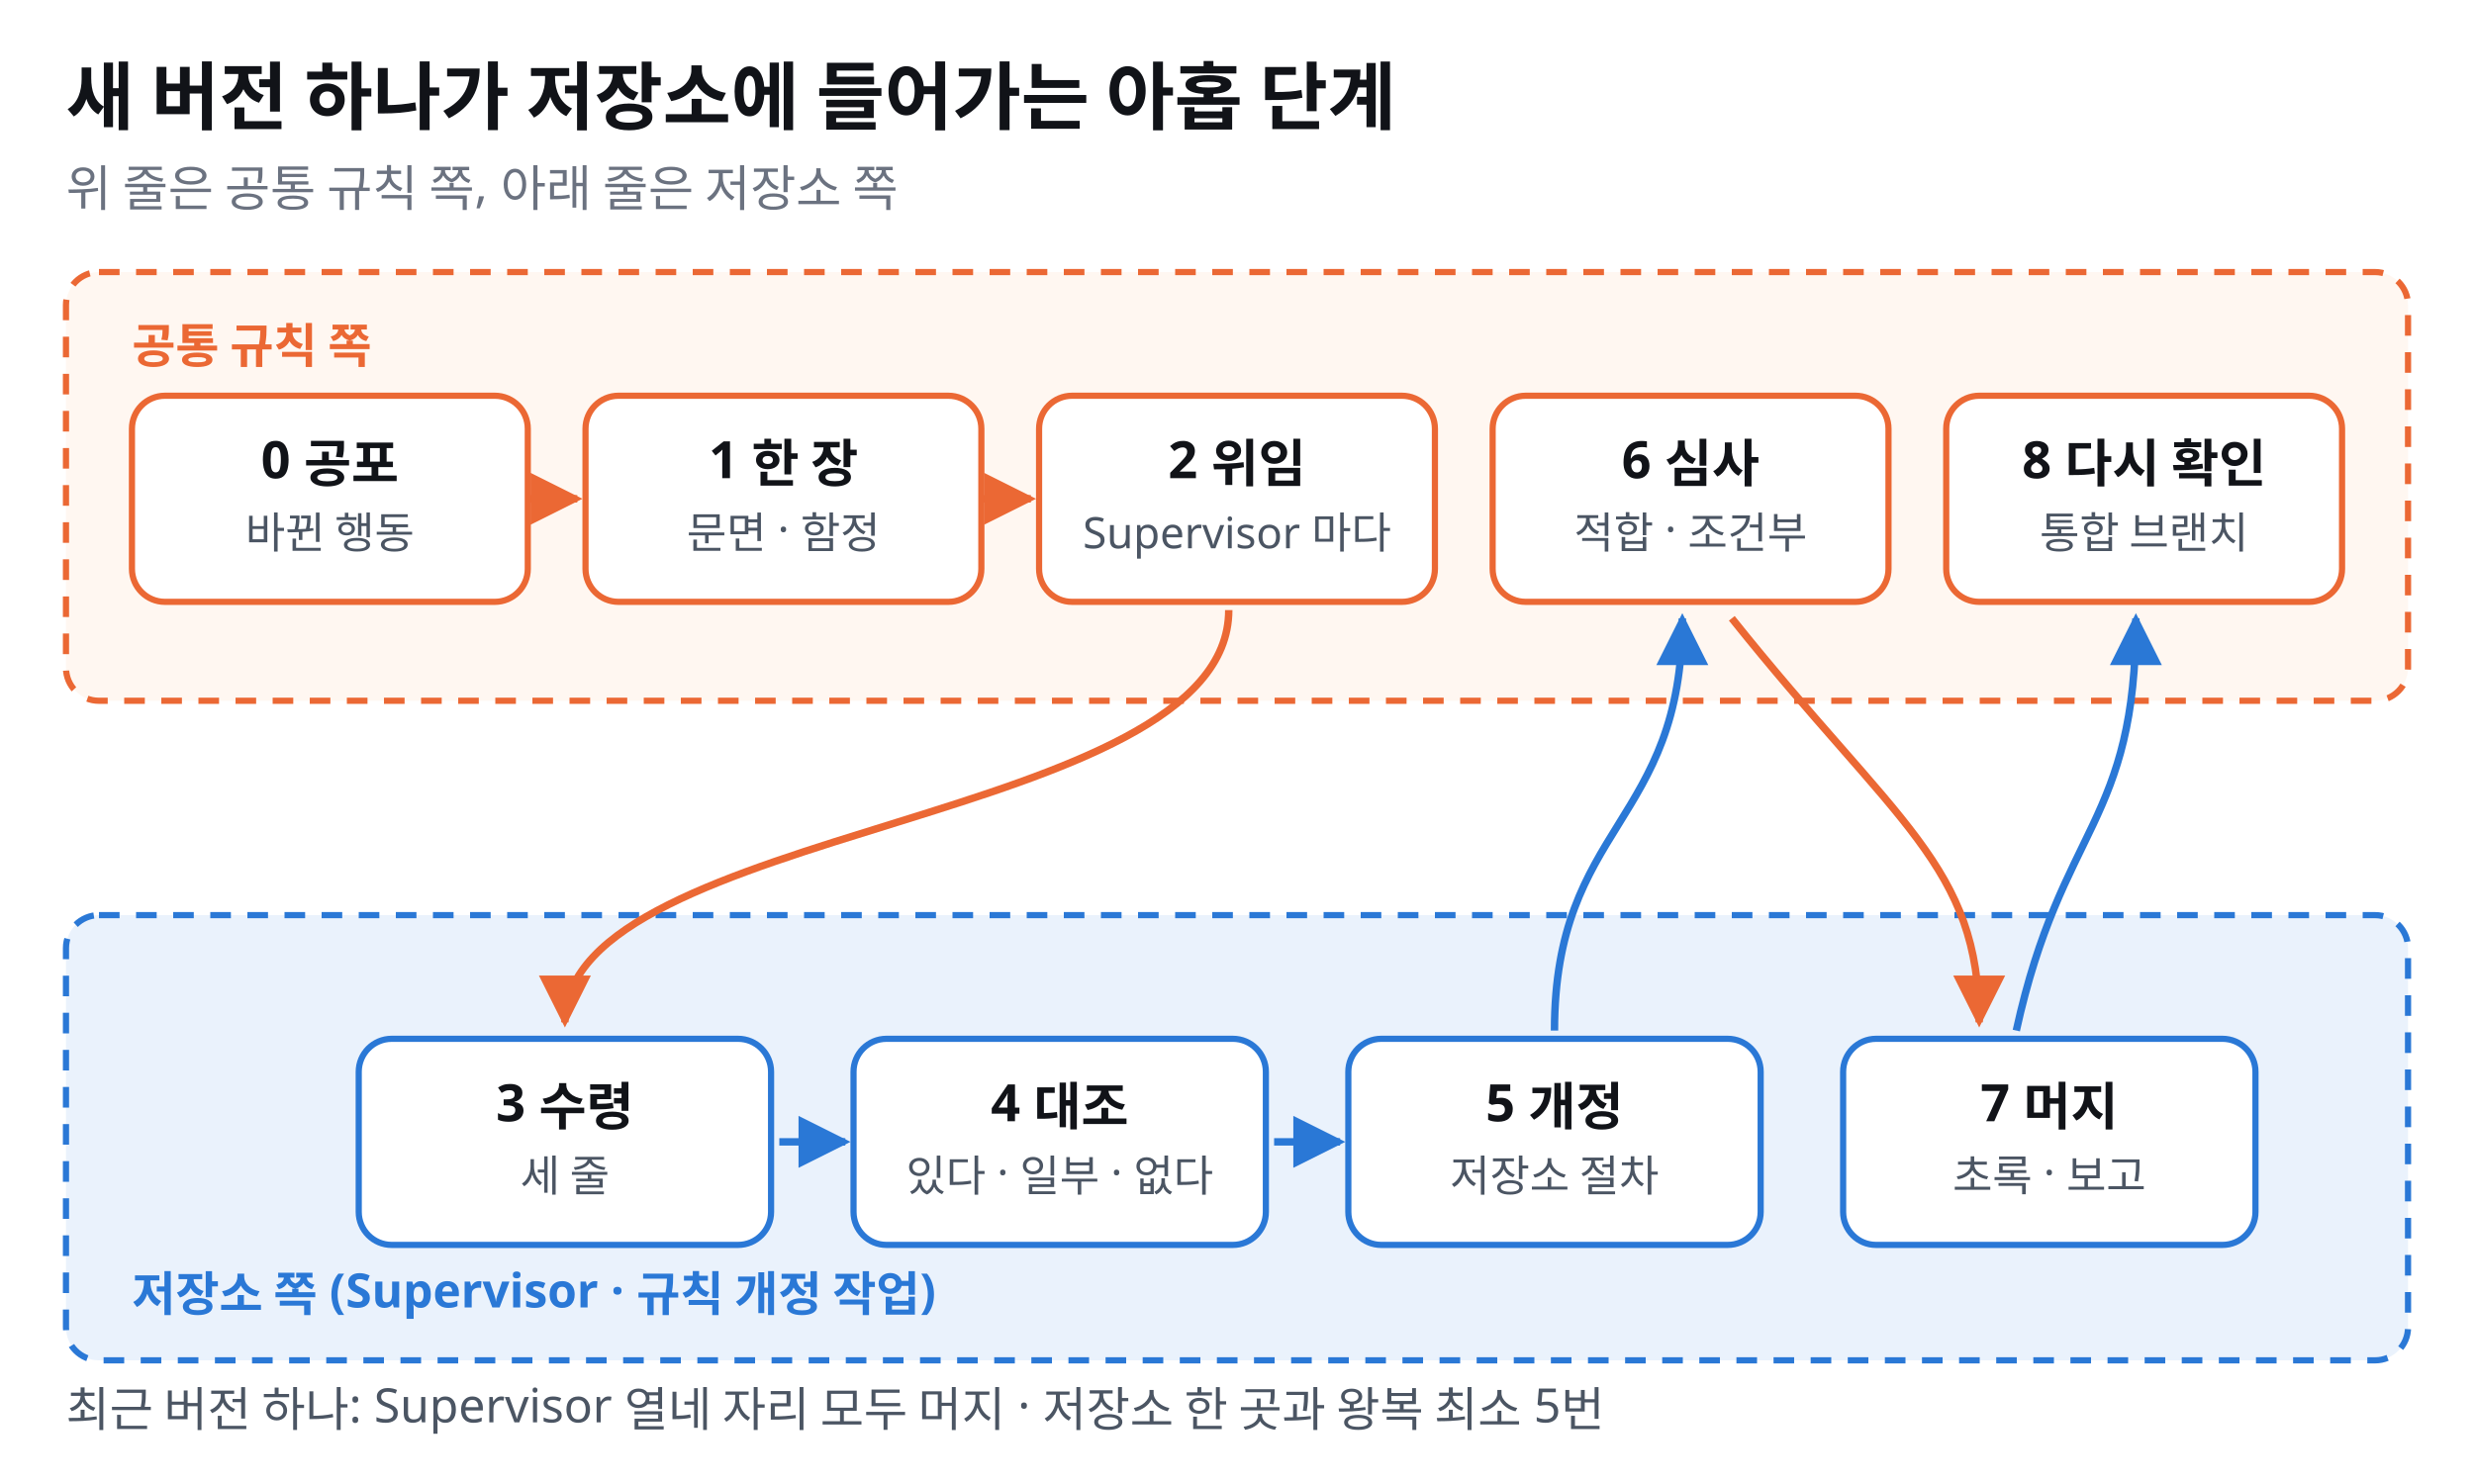
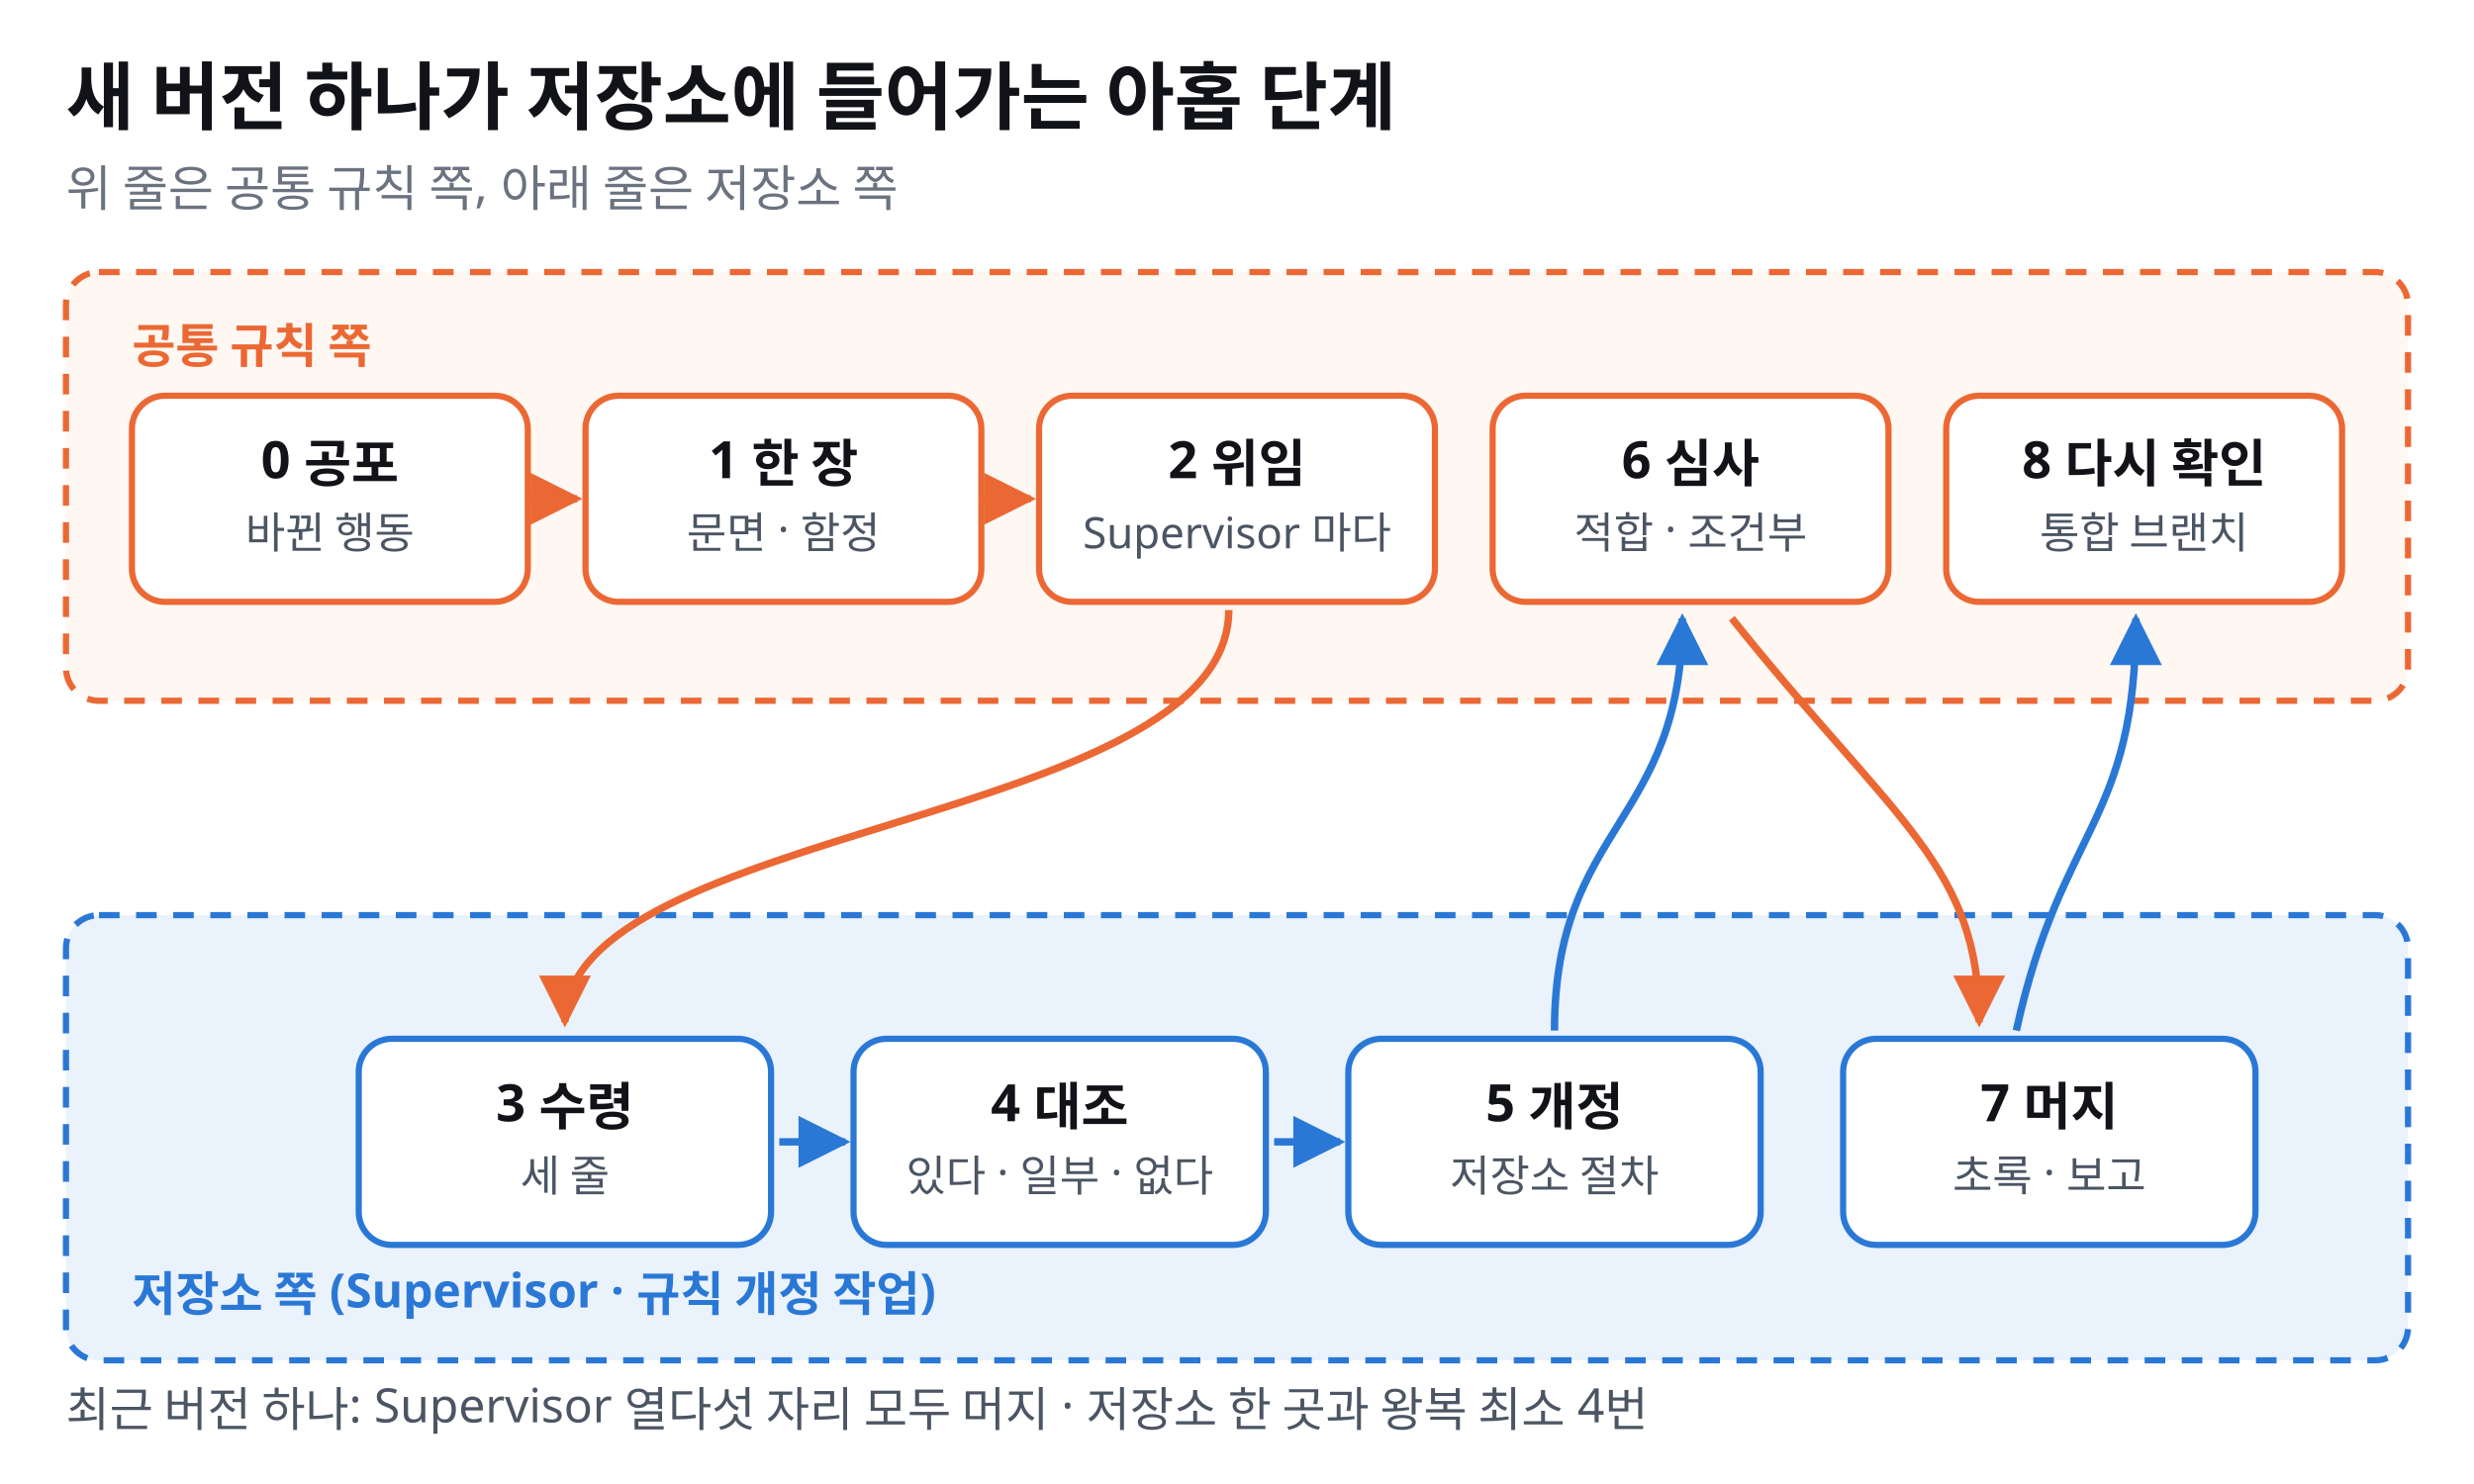
<svg xmlns="http://www.w3.org/2000/svg" viewBox="0 0 600 360" width="600" height="360" role="img" aria-labelledby="t d">
  <rect width="600" height="360" fill="#ffffff" />
  <g font-family="Pretendard, 'Apple SD Gothic Neo', 'Noto Sans KR', 'Malgun Gothic', sans-serif">
    <defs>
      <marker id="r-o" viewBox="0 0 10 10" refX="9" refY="5" markerWidth="7" markerHeight="7" orient="auto-start-reverse">
        <path d="M0,0 L10,5 L0,10 z" fill="#eb6834" />
      </marker>
      <marker id="r-b" viewBox="0 0 10 10" refX="9" refY="5" markerWidth="7" markerHeight="7" orient="auto-start-reverse">
        <path d="M0,0 L10,5 L0,10 z" fill="#2a78d6" />
      </marker>
    </defs>
    <text x="16" y="30" font-size="18" fill="#111318" font-weight="700">새 버전 하나가 저장소에 들어가는 아홉 단계</text>
    <text x="16" y="50" font-size="12" fill="#6b7280">위 줄은 공통 규칙 쪽, 아래 줄은 저장소 쪽</text>
    <rect x="16" y="66" width="568" height="104" rx="8" fill="#fff7f1" stroke="#eb6834" stroke-width="1.5" stroke-dasharray="5 4" />
    <rect x="16" y="222" width="568" height="108" rx="8" fill="#eaf2fc" stroke="#2a78d6" stroke-width="1.5" stroke-dasharray="5 4" />
    <rect x="32" y="96" width="96" height="50" rx="8" fill="#ffffff" stroke="#eb6834" stroke-width="1.5" />
    <text x="80" y="116" font-size="12.5" fill="#111318" text-anchor="middle" font-weight="700">0 공포</text>
    <text x="80" y="133" font-size="10.5" fill="#4b5563" text-anchor="middle">바뀐 행동</text>
    <rect x="142" y="96" width="96" height="50" rx="8" fill="#ffffff" stroke="#eb6834" stroke-width="1.5" />
    <text x="190" y="116" font-size="12.5" fill="#111318" text-anchor="middle" font-weight="700">1 한 장</text>
    <text x="190" y="133" font-size="10.5" fill="#4b5563" text-anchor="middle">문면 · 함정</text>
    <rect x="252" y="96" width="96" height="50" rx="8" fill="#ffffff" stroke="#eb6834" stroke-width="1.5" />
    <text x="300" y="116" font-size="12.5" fill="#111318" text-anchor="middle" font-weight="700">2 위임</text>
    <text x="300" y="133" font-size="10.5" fill="#4b5563" text-anchor="middle">Supervisor 마다</text>
    <rect x="362" y="96" width="96" height="50" rx="8" fill="#ffffff" stroke="#eb6834" stroke-width="1.5" />
    <text x="410" y="116" font-size="12.5" fill="#111318" text-anchor="middle" font-weight="700">6 심사</text>
    <text x="410" y="133" font-size="10.5" fill="#4b5563" text-anchor="middle">적합 · 조건부</text>
    <rect x="472" y="96" width="96" height="50" rx="8" fill="#ffffff" stroke="#eb6834" stroke-width="1.5" />
    <text x="520" y="116" font-size="12.5" fill="#111318" text-anchor="middle" font-weight="700">8 다시 확인</text>
    <text x="520" y="133" font-size="10.5" fill="#4b5563" text-anchor="middle">통합 브랜치</text>
    <rect x="87" y="252" width="100" height="50" rx="8" fill="#ffffff" stroke="#2a78d6" stroke-width="1.5" />
    <text x="137" y="272" font-size="12.5" fill="#111318" text-anchor="middle" font-weight="700">3 수령</text>
    <text x="137" y="289" font-size="10.5" fill="#4b5563" text-anchor="middle">세 줄</text>
    <rect x="207" y="252" width="100" height="50" rx="8" fill="#ffffff" stroke="#2a78d6" stroke-width="1.5" />
    <text x="257" y="272" font-size="12.5" fill="#111318" text-anchor="middle" font-weight="700">4 대조</text>
    <text x="257" y="289" font-size="10.5" fill="#4b5563" text-anchor="middle">있다 · 일부 · 없다</text>
    <rect x="327" y="252" width="100" height="50" rx="8" fill="#ffffff" stroke="#2a78d6" stroke-width="1.5" />
    <text x="377" y="272" font-size="12.5" fill="#111318" text-anchor="middle" font-weight="700">5 개정</text>
    <text x="377" y="289" font-size="10.5" fill="#4b5563" text-anchor="middle">저장소 절차</text>
    <rect x="447" y="252" width="100" height="50" rx="8" fill="#ffffff" stroke="#2a78d6" stroke-width="1.5" />
    <text x="497" y="272" font-size="12.5" fill="#111318" text-anchor="middle" font-weight="700">7 머지</text>
    <text x="497" y="289" font-size="10.5" fill="#4b5563" text-anchor="middle">초록 · 보고</text>
    <line x1="128" y1="121" x2="140" y2="121" stroke="#eb6834" stroke-width="1.8" marker-end="url(#r-o)" />
    <line x1="238" y1="121" x2="250" y2="121" stroke="#eb6834" stroke-width="1.8" marker-end="url(#r-o)" />
    <path d="M298,148 C298,200 137,200 137,248" fill="none" stroke="#eb6834" stroke-width="1.8" marker-end="url(#r-o)" />
    <line x1="189" y1="277" x2="205" y2="277" stroke="#2a78d6" stroke-width="1.8" marker-end="url(#r-b)" />
    <line x1="309" y1="277" x2="325" y2="277" stroke="#2a78d6" stroke-width="1.8" marker-end="url(#r-b)" />
    <path d="M377,250 C377,200 408,200 408,150" fill="none" stroke="#2a78d6" stroke-width="1.8" marker-end="url(#r-b)" />
    <path d="M420,150 C460,200 480,210 480,248" fill="none" stroke="#eb6834" stroke-width="1.8" marker-end="url(#r-o)" />
    <path d="M489,250 C500,200 518,200 518,150" fill="none" stroke="#2a78d6" stroke-width="1.8" marker-end="url(#r-b)" />
    <text x="32" y="88" font-size="11.5" fill="#eb6834" font-weight="700">공통 규칙 쪽</text>
    <text x="32" y="318" font-size="11.5" fill="#2a78d6" font-weight="700">저장소 쪽 (Supervisor · 규칙 개정 작업)</text>
-     <text x="16" y="346" font-size="11.5" fill="#4b5563">최근 버전 하나: Supervisor 열네 자리 모두 머지 · 저장소 한 곳과 왕복 최소 5번</text>
+     <text x="16" y="346" font-size="11.5" fill="#4b5563">최근 버전 하나: Supervisor 열다섯 자리 모두 머지 · 저장소 한 곳과 왕복 최소 4번</text>
  </g>
</svg>
